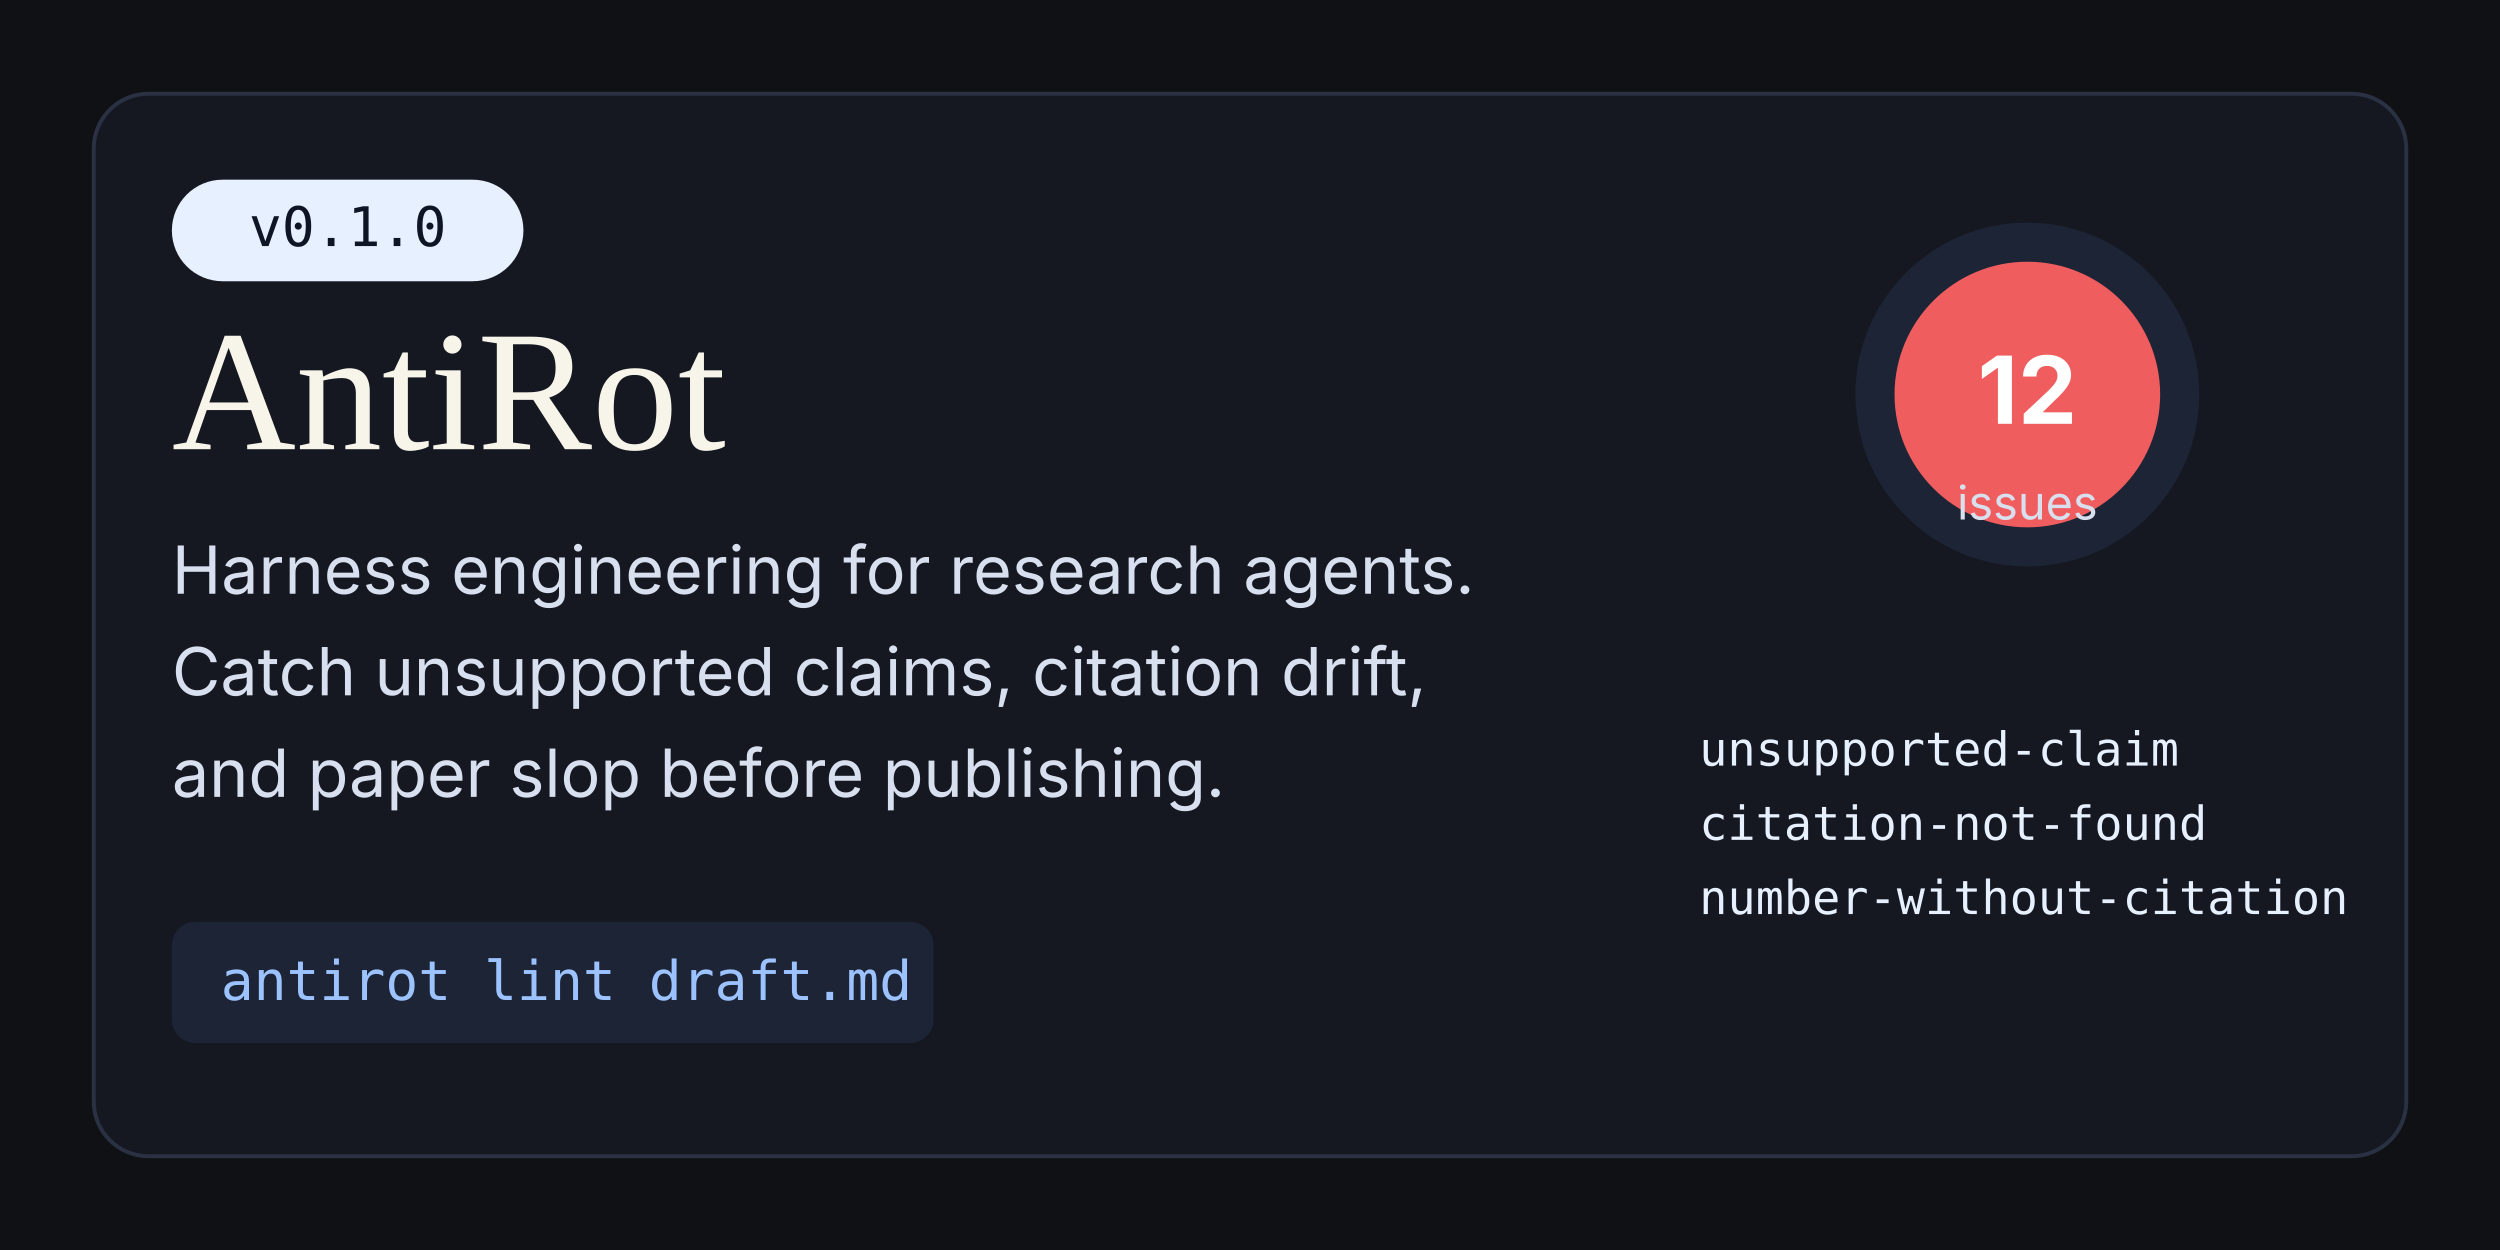
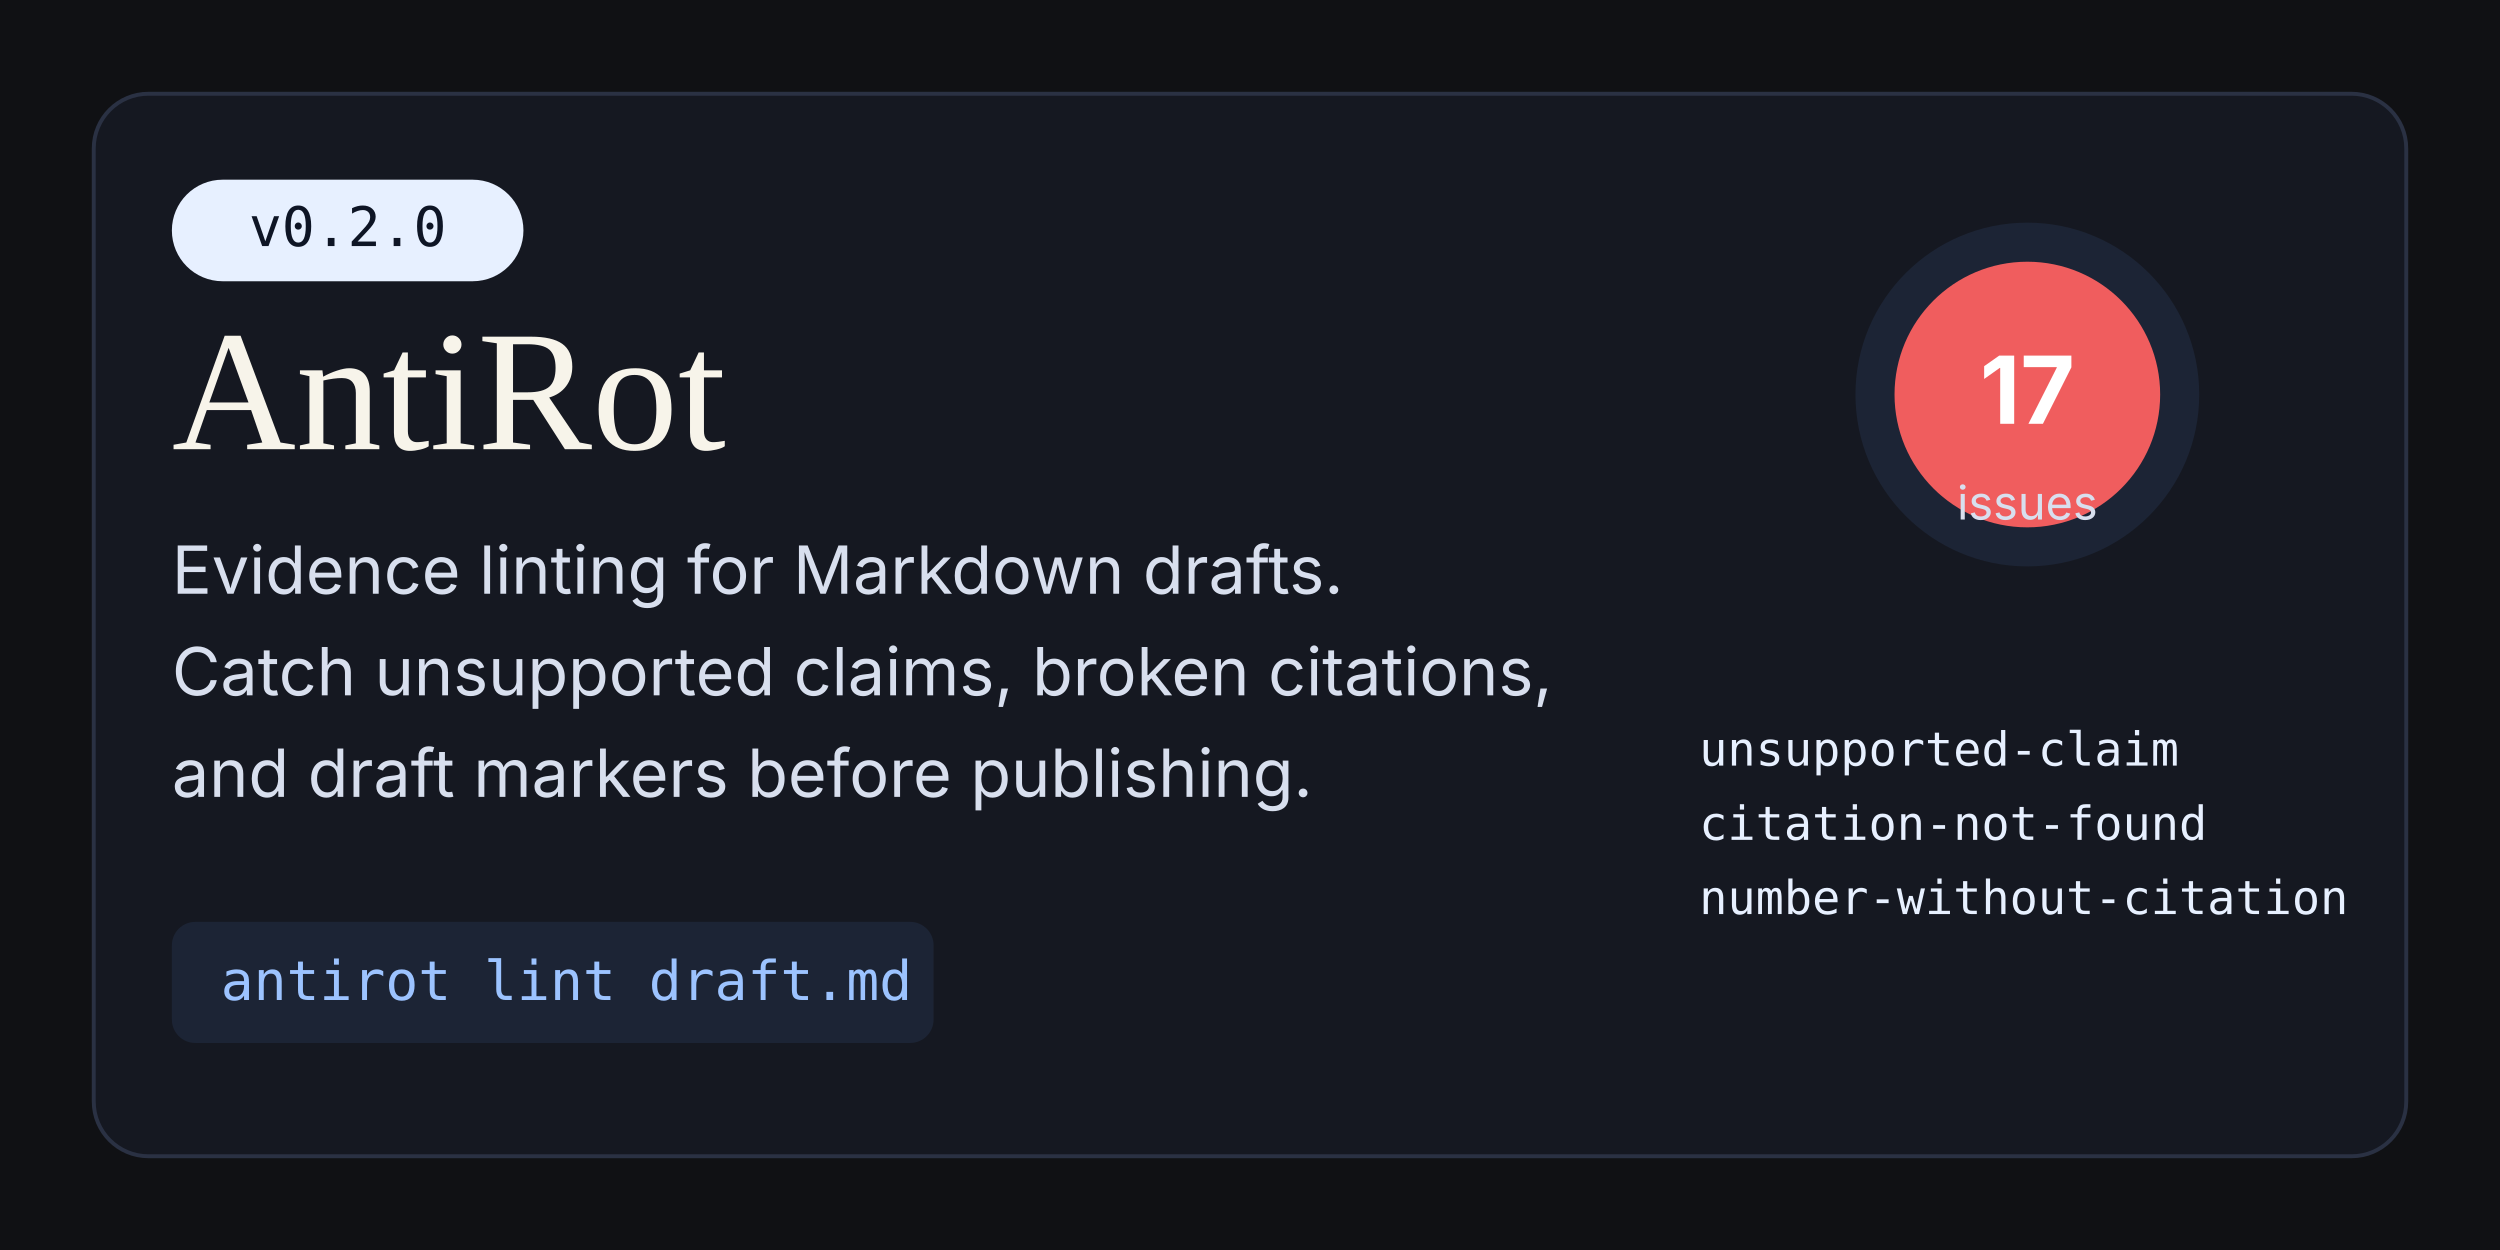
<svg xmlns="http://www.w3.org/2000/svg" width="1280" height="640" viewBox="0 0 1280 640" fill="none">
  <rect width="1280" height="640" fill="#101114" />
  <rect x="48" y="48" width="1184" height="544" rx="28" fill="#151821" stroke="#2A3143" stroke-width="2" />
  <rect x="88" y="92" width="180" height="52" rx="26" fill="#E7F0FF" />
-   <text x="178" y="126" text-anchor="middle" font-family="Menlo, Monaco, Consolas, monospace" font-size="28" fill="#0E1525">v0.1.0</text>
+   <text x="178" y="126" text-anchor="middle" font-family="Menlo, Monaco, Consolas, monospace" font-size="28" fill="#0E1525">v0.2.0</text>
  <text x="88" y="230" font-family="Georgia, Times New Roman, serif" font-size="88" fill="#F7F4EA">AntiRot</text>
-   <text x="88" y="304" font-family="Inter, Arial, sans-serif" font-size="34" fill="#D8DFEE">Harness engineering for research agents.</text>
-   <text x="88" y="356" font-family="Inter, Arial, sans-serif" font-size="34" fill="#D8DFEE">Catch unsupported claims, citation drift,</text>
-   <text x="88" y="408" font-family="Inter, Arial, sans-serif" font-size="34" fill="#D8DFEE">and paper slop before publishing.</text>
+   <text x="88" y="304" font-family="Inter, Arial, sans-serif" font-size="34" fill="#D8DFEE">Evidence linting for Markdown drafts.</text>
+   <text x="88" y="356" font-family="Inter, Arial, sans-serif" font-size="34" fill="#D8DFEE">Catch unsupported claims, broken citations,</text>
+   <text x="88" y="408" font-family="Inter, Arial, sans-serif" font-size="34" fill="#D8DFEE">and draft markers before publishing.</text>
  <rect x="88" y="472" width="390" height="62" rx="12" fill="#1C2435" />
  <text x="113" y="512" font-family="Menlo, Monaco, Consolas, monospace" font-size="28" fill="#9CC3FF">antirot lint draft.md</text>
  <circle cx="1038" cy="202" r="88" fill="#1C2435" />
  <circle cx="1038" cy="202" r="68" fill="#F05D5E" />
-   <text x="1038" y="217" text-anchor="middle" font-family="Inter, Arial, sans-serif" font-size="48" font-weight="700" fill="#FFFFFF">12</text>
+   <text x="1038" y="217" text-anchor="middle" font-family="Inter, Arial, sans-serif" font-size="48" font-weight="700" fill="#FFFFFF">17</text>
  <text x="1038" y="266" text-anchor="middle" font-family="Inter, Arial, sans-serif" font-size="24" fill="#D8DFEE">issues</text>
  <text x="870" y="392" font-family="Menlo, Monaco, Consolas, monospace" font-size="24" fill="#E7F0FF">unsupported-claim</text>
  <text x="870" y="430" font-family="Menlo, Monaco, Consolas, monospace" font-size="24" fill="#E7F0FF">citation-not-found</text>
  <text x="870" y="468" font-family="Menlo, Monaco, Consolas, monospace" font-size="24" fill="#E7F0FF">number-without-citation</text>
</svg>
